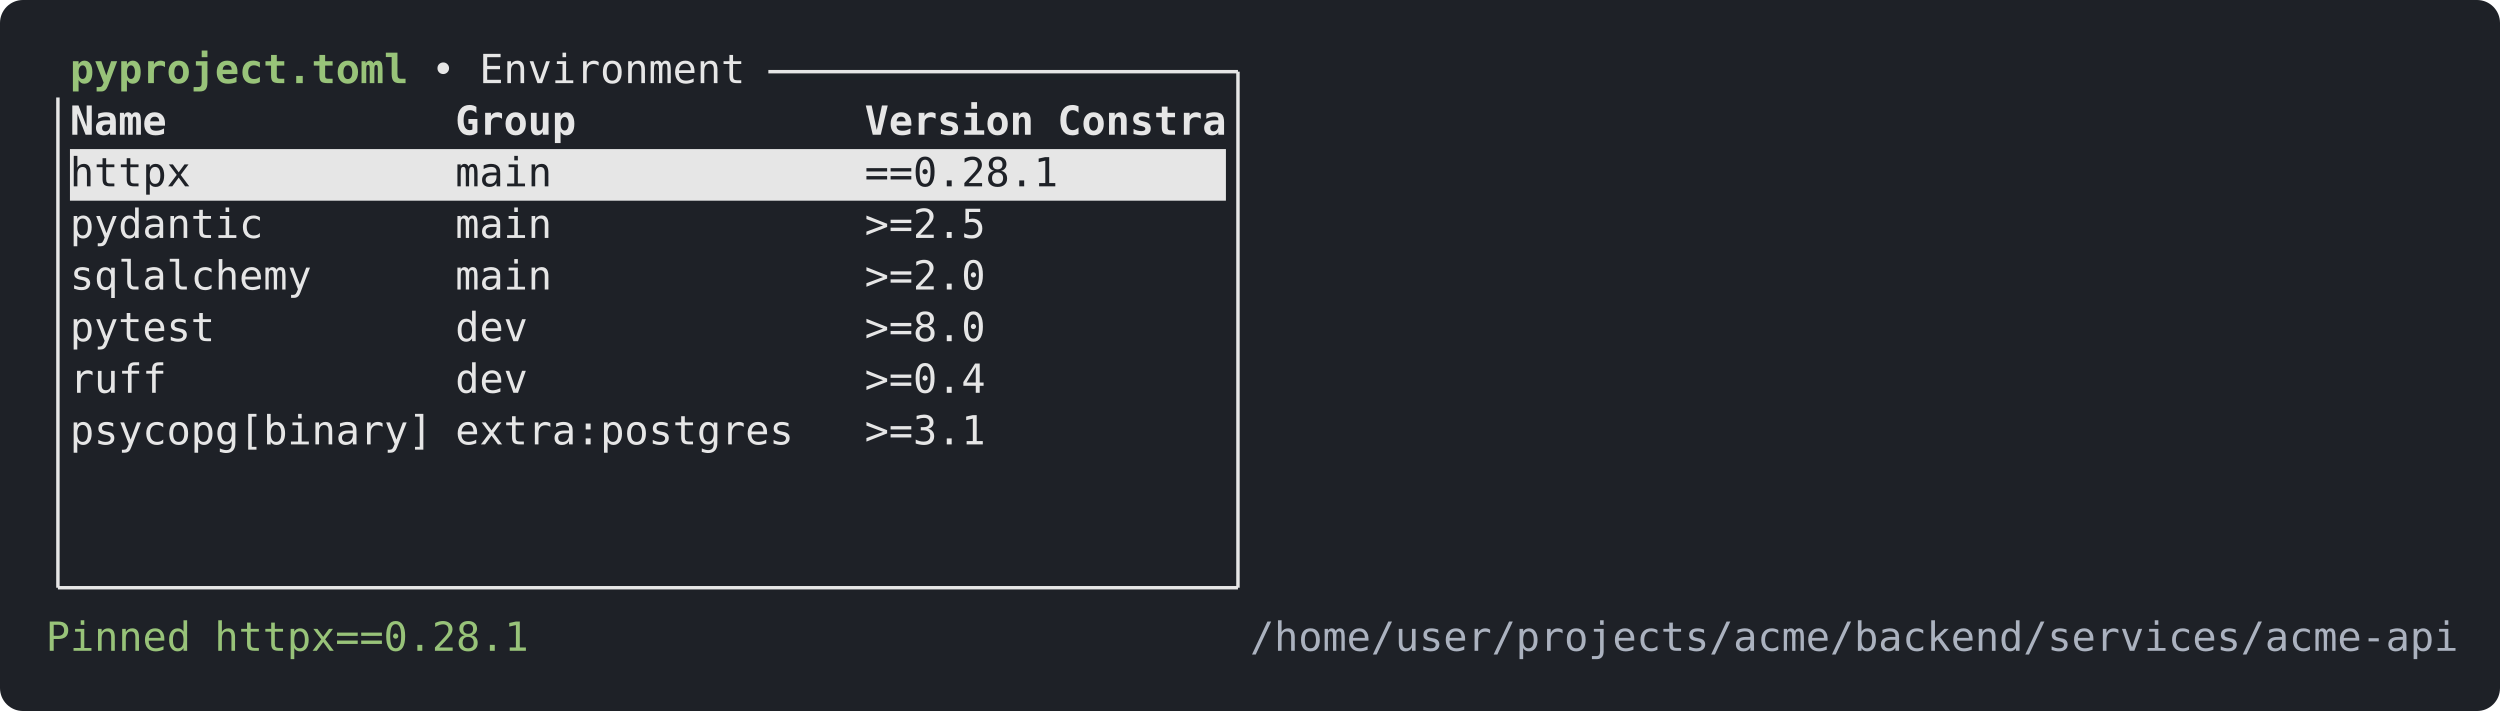
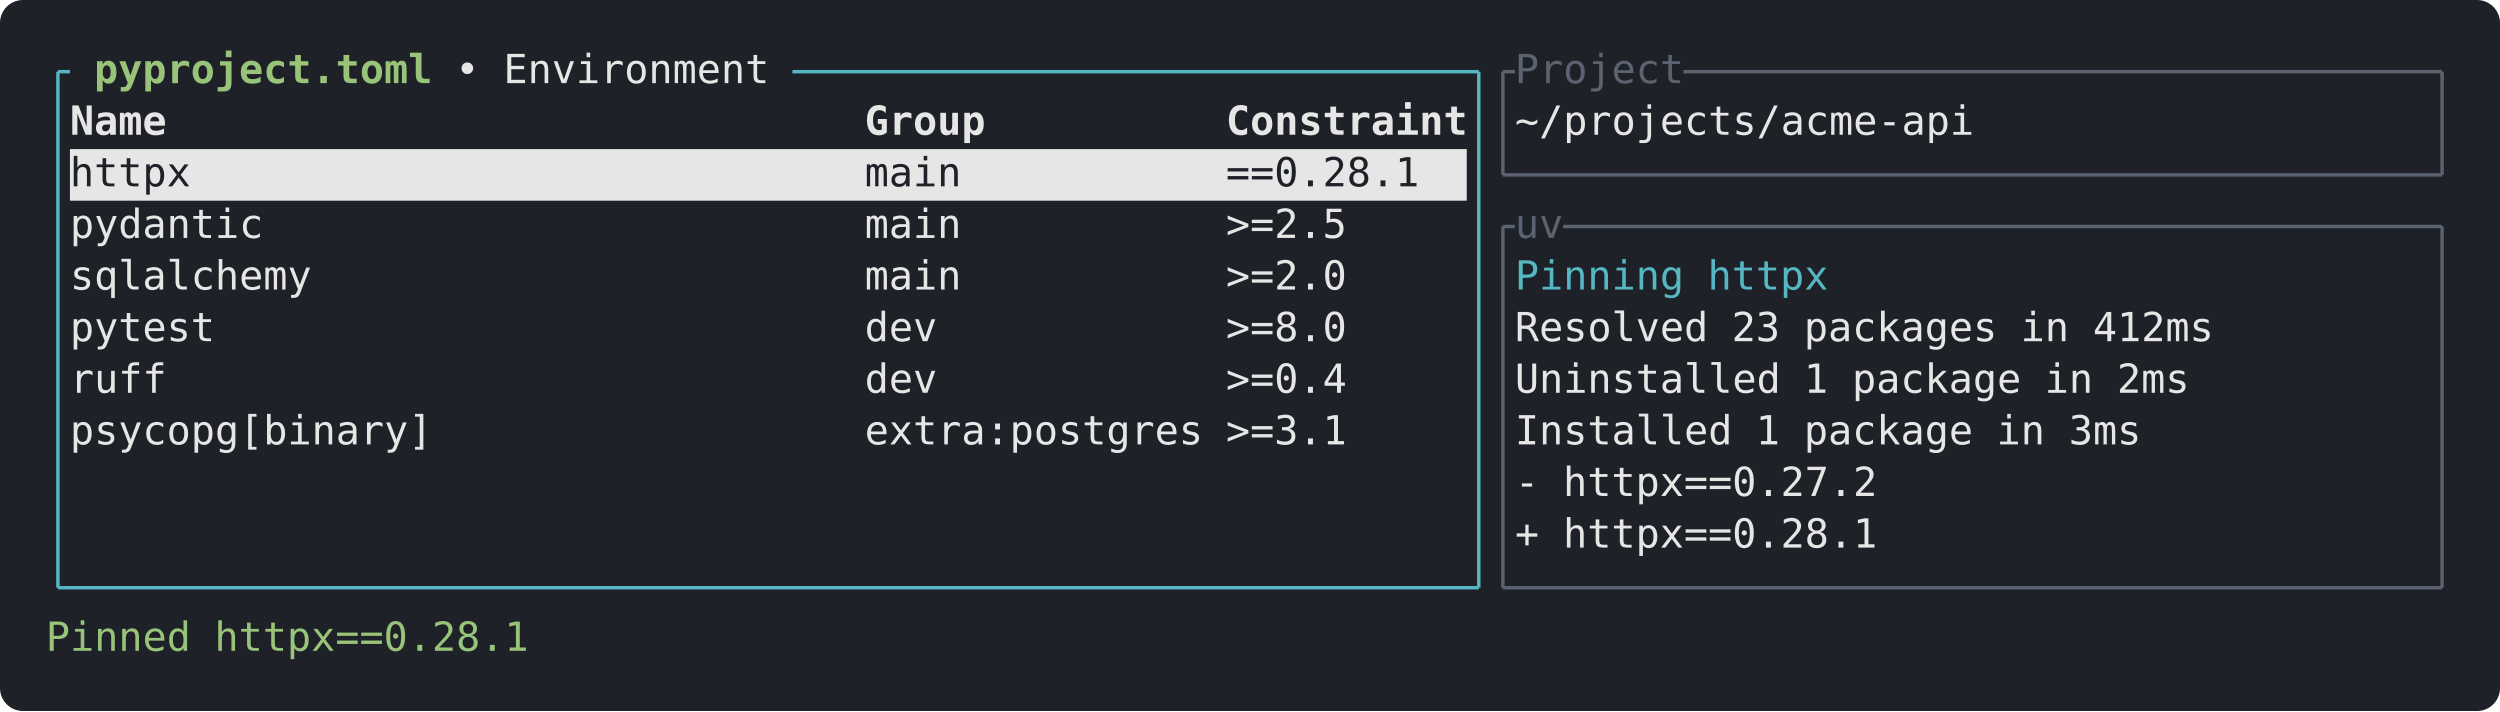
<svg xmlns="http://www.w3.org/2000/svg" width="872" height="248" viewBox="0 0 872 248" role="img" aria-labelledby="t">
  <rect width="872" height="248" rx="8" fill="#1e2127" />
  <g transform="translate(16 16)" font-family="ui-monospace, SFMono-Regular, Menlo, Consolas, 'DejaVu Sans Mono', monospace" font-size="14">
-     <text x="8.4" y="13" fill="#98c379" font-weight="700" textLength="117.6" lengthAdjust="spacingAndGlyphs">pyproject.toml</text>
-     <text x="134.4" y="13" fill="#e6e6e6" textLength="8.4" lengthAdjust="spacingAndGlyphs">•</text>
-     <text x="151.2" y="13" fill="#e6e6e6" textLength="92.4" lengthAdjust="spacingAndGlyphs">Environment</text>
+     <text x="16.8" y="13" fill="#98c379" font-weight="700" textLength="117.6" lengthAdjust="spacingAndGlyphs">pyproject.toml</text>
+     <text x="142.8" y="13" fill="#e6e6e6" textLength="8.4" lengthAdjust="spacingAndGlyphs">•</text>
+     <text x="159.6" y="13" fill="#e6e6e6" textLength="92.4" lengthAdjust="spacingAndGlyphs">Environment</text>
+     <text x="512.4" y="13" fill="#5c6370" textLength="58.8" lengthAdjust="spacingAndGlyphs">Project</text>
    <text x="8.4" y="31" fill="#e6e6e6" font-weight="700" textLength="33.6" lengthAdjust="spacingAndGlyphs">Name</text>
-     <text x="142.8" y="31" fill="#e6e6e6" font-weight="700" textLength="42" lengthAdjust="spacingAndGlyphs">Group</text>
-     <text x="285.6" y="31" fill="#e6e6e6" font-weight="700" textLength="58.8" lengthAdjust="spacingAndGlyphs">Version</text>
-     <text x="352.8" y="31" fill="#e6e6e6" font-weight="700" textLength="58.8" lengthAdjust="spacingAndGlyphs">Constra</text>
-     <rect x="8.4" y="36" width="403.2" height="18" fill="#e6e6e6" />
+     <text x="285.6" y="31" fill="#e6e6e6" font-weight="700" textLength="42" lengthAdjust="spacingAndGlyphs">Group</text>
+     <text x="411.6" y="31" fill="#e6e6e6" font-weight="700" textLength="84" lengthAdjust="spacingAndGlyphs">Constraint</text>
+     <text x="512.4" y="31" fill="#e6e6e6" textLength="159.6" lengthAdjust="spacingAndGlyphs">~/projects/acme-api</text>
+     <rect x="8.4" y="36" width="487.2" height="18" fill="#e6e6e6" />
    <text x="8.4" y="49" fill="#1e2127" textLength="42" lengthAdjust="spacingAndGlyphs">httpx</text>
-     <text x="142.8" y="49" fill="#1e2127" textLength="33.6" lengthAdjust="spacingAndGlyphs">main</text>
-     <text x="285.6" y="49" fill="#1e2127" textLength="67.2" lengthAdjust="spacingAndGlyphs">==0.28.1</text>
+     <text x="285.6" y="49" fill="#1e2127" textLength="33.6" lengthAdjust="spacingAndGlyphs">main</text>
+     <text x="411.6" y="49" fill="#1e2127" textLength="67.2" lengthAdjust="spacingAndGlyphs">==0.28.1</text>
    <text x="8.4" y="67" fill="#e6e6e6" textLength="67.2" lengthAdjust="spacingAndGlyphs">pydantic</text>
-     <text x="142.8" y="67" fill="#e6e6e6" textLength="33.6" lengthAdjust="spacingAndGlyphs">main</text>
-     <text x="285.6" y="67" fill="#e6e6e6" textLength="42" lengthAdjust="spacingAndGlyphs">&gt;=2.5</text>
+     <text x="285.6" y="67" fill="#e6e6e6" textLength="33.6" lengthAdjust="spacingAndGlyphs">main</text>
+     <text x="411.6" y="67" fill="#e6e6e6" textLength="42" lengthAdjust="spacingAndGlyphs">&gt;=2.5</text>
+     <text x="512.4" y="67" fill="#5c6370" textLength="16.8" lengthAdjust="spacingAndGlyphs">uv</text>
    <text x="8.4" y="85" fill="#e6e6e6" textLength="84" lengthAdjust="spacingAndGlyphs">sqlalchemy</text>
-     <text x="142.8" y="85" fill="#e6e6e6" textLength="33.6" lengthAdjust="spacingAndGlyphs">main</text>
-     <text x="285.6" y="85" fill="#e6e6e6" textLength="42" lengthAdjust="spacingAndGlyphs">&gt;=2.0</text>
+     <text x="285.6" y="85" fill="#e6e6e6" textLength="33.6" lengthAdjust="spacingAndGlyphs">main</text>
+     <text x="411.6" y="85" fill="#e6e6e6" textLength="42" lengthAdjust="spacingAndGlyphs">&gt;=2.0</text>
+     <text x="512.4" y="85" fill="#56b6c2" textLength="58.8" lengthAdjust="spacingAndGlyphs">Pinning</text>
+     <text x="579.6" y="85" fill="#56b6c2" textLength="42" lengthAdjust="spacingAndGlyphs">httpx</text>
    <text x="8.4" y="103" fill="#e6e6e6" textLength="50.4" lengthAdjust="spacingAndGlyphs">pytest</text>
-     <text x="142.8" y="103" fill="#e6e6e6" textLength="25.2" lengthAdjust="spacingAndGlyphs">dev</text>
-     <text x="285.6" y="103" fill="#e6e6e6" textLength="42" lengthAdjust="spacingAndGlyphs">&gt;=8.0</text>
+     <text x="285.6" y="103" fill="#e6e6e6" textLength="25.2" lengthAdjust="spacingAndGlyphs">dev</text>
+     <text x="411.6" y="103" fill="#e6e6e6" textLength="42" lengthAdjust="spacingAndGlyphs">&gt;=8.0</text>
+     <text x="512.4" y="103" fill="#e6e6e6" textLength="67.2" lengthAdjust="spacingAndGlyphs">Resolved</text>
+     <text x="588" y="103" fill="#e6e6e6" textLength="16.8" lengthAdjust="spacingAndGlyphs">23</text>
+     <text x="613.2" y="103" fill="#e6e6e6" textLength="67.2" lengthAdjust="spacingAndGlyphs">packages</text>
+     <text x="688.8" y="103" fill="#e6e6e6" textLength="16.8" lengthAdjust="spacingAndGlyphs">in</text>
+     <text x="714" y="103" fill="#e6e6e6" textLength="42" lengthAdjust="spacingAndGlyphs">412ms</text>
    <text x="8.4" y="121" fill="#e6e6e6" textLength="33.6" lengthAdjust="spacingAndGlyphs">ruff</text>
-     <text x="142.8" y="121" fill="#e6e6e6" textLength="25.2" lengthAdjust="spacingAndGlyphs">dev</text>
-     <text x="285.6" y="121" fill="#e6e6e6" textLength="42" lengthAdjust="spacingAndGlyphs">&gt;=0.4</text>
+     <text x="285.6" y="121" fill="#e6e6e6" textLength="25.2" lengthAdjust="spacingAndGlyphs">dev</text>
+     <text x="411.6" y="121" fill="#e6e6e6" textLength="42" lengthAdjust="spacingAndGlyphs">&gt;=0.4</text>
+     <text x="512.4" y="121" fill="#e6e6e6" textLength="92.4" lengthAdjust="spacingAndGlyphs">Uninstalled</text>
+     <text x="613.2" y="121" fill="#e6e6e6" textLength="8.4" lengthAdjust="spacingAndGlyphs">1</text>
+     <text x="630" y="121" fill="#e6e6e6" textLength="58.8" lengthAdjust="spacingAndGlyphs">package</text>
+     <text x="697.2" y="121" fill="#e6e6e6" textLength="16.8" lengthAdjust="spacingAndGlyphs">in</text>
+     <text x="722.4" y="121" fill="#e6e6e6" textLength="25.2" lengthAdjust="spacingAndGlyphs">2ms</text>
    <text x="8.4" y="139" fill="#e6e6e6" textLength="126" lengthAdjust="spacingAndGlyphs">psycopg[binary]</text>
-     <text x="142.8" y="139" fill="#e6e6e6" textLength="117.6" lengthAdjust="spacingAndGlyphs">extra:postgres</text>
-     <text x="285.6" y="139" fill="#e6e6e6" textLength="42" lengthAdjust="spacingAndGlyphs">&gt;=3.1</text>
+     <text x="285.6" y="139" fill="#e6e6e6" textLength="117.6" lengthAdjust="spacingAndGlyphs">extra:postgres</text>
+     <text x="411.6" y="139" fill="#e6e6e6" textLength="42" lengthAdjust="spacingAndGlyphs">&gt;=3.1</text>
+     <text x="512.4" y="139" fill="#e6e6e6" textLength="75.6" lengthAdjust="spacingAndGlyphs">Installed</text>
+     <text x="596.4" y="139" fill="#e6e6e6" textLength="8.4" lengthAdjust="spacingAndGlyphs">1</text>
+     <text x="613.2" y="139" fill="#e6e6e6" textLength="58.8" lengthAdjust="spacingAndGlyphs">package</text>
+     <text x="680.4" y="139" fill="#e6e6e6" textLength="16.8" lengthAdjust="spacingAndGlyphs">in</text>
+     <text x="705.6" y="139" fill="#e6e6e6" textLength="25.2" lengthAdjust="spacingAndGlyphs">3ms</text>
+     <text x="512.4" y="157" fill="#e6e6e6" textLength="8.4" lengthAdjust="spacingAndGlyphs">-</text>
+     <text x="529.2" y="157" fill="#e6e6e6" textLength="109.2" lengthAdjust="spacingAndGlyphs">httpx==0.27.2</text>
+     <text x="512.4" y="175" fill="#e6e6e6" textLength="8.4" lengthAdjust="spacingAndGlyphs">+</text>
+     <text x="529.2" y="175" fill="#e6e6e6" textLength="109.2" lengthAdjust="spacingAndGlyphs">httpx==0.28.1</text>
    <text x="0" y="211" fill="#98c379" textLength="50.4" lengthAdjust="spacingAndGlyphs">Pinned</text>
    <text x="58.8" y="211" fill="#98c379" textLength="109.2" lengthAdjust="spacingAndGlyphs">httpx==0.28.1</text>
-     <text x="420" y="211" fill="#abb2bf" textLength="420" lengthAdjust="spacingAndGlyphs">/home/user/projects/acme/backend/services/acme-api</text>
-     <path d="M256.2 9L252 9M256.2 9L260.4 9M264.6 9L260.4 9M264.6 9L268.8 9M273 9L268.8 9M273 9L277.2 9M281.4 9L277.2 9M281.4 9L285.6 9M289.8 9L285.6 9M289.8 9L294 9M298.2 9L294 9M298.2 9L302.4 9M306.6 9L302.4 9M306.6 9L310.8 9M315 9L310.8 9M315 9L319.2 9M323.4 9L319.2 9M323.4 9L327.6 9M331.8 9L327.6 9M331.8 9L336 9M340.2 9L336 9M340.2 9L344.4 9M348.6 9L344.4 9M348.6 9L352.8 9M357 9L352.8 9M357 9L361.2 9M365.4 9L361.2 9M365.4 9L369.6 9M373.8 9L369.6 9M373.8 9L378 9M382.2 9L378 9M382.2 9L386.4 9M390.6 9L386.4 9M390.6 9L394.8 9M399 9L394.8 9M399 9L403.2 9M407.4 9L403.2 9M407.4 9L411.6 9M415.8 9L411.6 9M415.8 9L415.8 18M4.2 27L4.2 18M4.2 27L4.2 36M415.8 27L415.8 18M415.8 27L415.8 36M4.2 45L4.2 36M4.2 45L4.2 54M415.8 45L415.8 36M415.8 45L415.8 54M4.2 63L4.2 54M4.2 63L4.2 72M415.8 63L415.8 54M415.8 63L415.8 72M4.2 81L4.2 72M4.2 81L4.2 90M415.8 81L415.8 72M415.8 81L415.8 90M4.2 99L4.2 90M4.2 99L4.2 108M415.8 99L415.8 90M415.8 99L415.8 108M4.2 117L4.2 108M4.2 117L4.2 126M415.8 117L415.8 108M415.8 117L415.8 126M4.2 135L4.2 126M4.2 135L4.2 144M415.8 135L415.8 126M415.8 135L415.8 144M4.2 153L4.2 144M4.2 153L4.2 162M415.8 153L415.8 144M415.8 153L415.8 162M4.2 171L4.2 162M4.2 171L4.2 180M415.8 171L415.8 162M415.8 171L415.8 180M4.2 189L8.4 189M4.2 189L4.2 180M12.6 189L8.4 189M12.6 189L16.8 189M21 189L16.8 189M21 189L25.2 189M29.4 189L25.2 189M29.4 189L33.6 189M37.8 189L33.6 189M37.8 189L42 189M46.2 189L42 189M46.2 189L50.4 189M54.6 189L50.4 189M54.6 189L58.8 189M63 189L58.8 189M63 189L67.2 189M71.4 189L67.2 189M71.4 189L75.6 189M79.8 189L75.6 189M79.8 189L84 189M88.2 189L84 189M88.2 189L92.4 189M96.6 189L92.4 189M96.6 189L100.8 189M105 189L100.8 189M105 189L109.2 189M113.4 189L109.2 189M113.4 189L117.6 189M121.8 189L117.6 189M121.8 189L126 189M130.2 189L126 189M130.2 189L134.4 189M138.6 189L134.4 189M138.6 189L142.8 189M147 189L142.8 189M147 189L151.2 189M155.4 189L151.2 189M155.4 189L159.6 189M163.8 189L159.6 189M163.8 189L168 189M172.2 189L168 189M172.2 189L176.4 189M180.6 189L176.4 189M180.6 189L184.8 189M189 189L184.8 189M189 189L193.2 189M197.4 189L193.2 189M197.4 189L201.6 189M205.8 189L201.6 189M205.8 189L210 189M214.2 189L210 189M214.2 189L218.4 189M222.6 189L218.4 189M222.6 189L226.8 189M231 189L226.8 189M231 189L235.2 189M239.4 189L235.2 189M239.4 189L243.6 189M247.8 189L243.6 189M247.8 189L252 189M256.2 189L252 189M256.2 189L260.4 189M264.6 189L260.4 189M264.6 189L268.8 189M273 189L268.8 189M273 189L277.2 189M281.4 189L277.2 189M281.4 189L285.6 189M289.8 189L285.6 189M289.8 189L294 189M298.2 189L294 189M298.2 189L302.4 189M306.6 189L302.4 189M306.6 189L310.8 189M315 189L310.8 189M315 189L319.2 189M323.4 189L319.2 189M323.4 189L327.6 189M331.8 189L327.6 189M331.8 189L336 189M340.2 189L336 189M340.2 189L344.4 189M348.6 189L344.4 189M348.6 189L352.8 189M357 189L352.8 189M357 189L361.2 189M365.4 189L361.2 189M365.4 189L369.6 189M373.8 189L369.6 189M373.8 189L378 189M382.2 189L378 189M382.2 189L386.4 189M390.6 189L386.4 189M390.6 189L394.8 189M399 189L394.8 189M399 189L403.2 189M407.4 189L403.2 189M407.4 189L411.6 189M415.8 189L411.6 189M415.8 189L415.8 180" stroke="#e6e6e6" stroke-width="1.2" fill="none" />
+     <path d="M4.2 9L8.4 9M4.2 9L4.2 18M264.6 9L260.4 9M264.6 9L268.8 9M273 9L268.8 9M273 9L277.2 9M281.4 9L277.2 9M281.4 9L285.6 9M289.8 9L285.6 9M289.8 9L294 9M298.2 9L294 9M298.2 9L302.4 9M306.6 9L302.4 9M306.6 9L310.8 9M315 9L310.8 9M315 9L319.2 9M323.4 9L319.2 9M323.4 9L327.6 9M331.8 9L327.6 9M331.8 9L336 9M340.2 9L336 9M340.2 9L344.4 9M348.6 9L344.4 9M348.6 9L352.8 9M357 9L352.8 9M357 9L361.2 9M365.4 9L361.2 9M365.4 9L369.6 9M373.8 9L369.6 9M373.8 9L378 9M382.2 9L378 9M382.2 9L386.4 9M390.6 9L386.4 9M390.6 9L394.8 9M399 9L394.8 9M399 9L403.2 9M407.4 9L403.2 9M407.4 9L411.6 9M415.8 9L411.6 9M415.8 9L420 9M424.2 9L420 9M424.2 9L428.4 9M432.6 9L428.4 9M432.6 9L436.8 9M441 9L436.8 9M441 9L445.2 9M449.4 9L445.2 9M449.4 9L453.6 9M457.8 9L453.6 9M457.8 9L462 9M466.2 9L462 9M466.2 9L470.4 9M474.6 9L470.4 9M474.6 9L478.8 9M483 9L478.8 9M483 9L487.2 9M491.4 9L487.2 9M491.4 9L495.6 9M499.8 9L495.6 9M499.8 9L499.8 18M4.2 27L4.2 18M4.2 27L4.2 36M499.8 27L499.8 18M499.8 27L499.8 36M4.2 45L4.2 36M4.2 45L4.2 54M499.8 45L499.8 36M499.8 45L499.8 54M4.2 63L4.2 54M4.2 63L4.2 72M499.8 63L499.8 54M499.8 63L499.8 72M4.2 81L4.2 72M4.2 81L4.2 90M499.8 81L499.8 72M499.8 81L499.8 90M4.2 99L4.2 90M4.2 99L4.2 108M499.8 99L499.8 90M499.8 99L499.8 108M4.2 117L4.2 108M4.2 117L4.2 126M499.8 117L499.8 108M499.8 117L499.8 126M4.2 135L4.2 126M4.2 135L4.2 144M499.8 135L499.8 126M499.8 135L499.8 144M4.2 153L4.2 144M4.2 153L4.2 162M499.8 153L499.8 144M499.8 153L499.8 162M4.2 171L4.2 162M4.2 171L4.2 180M499.8 171L499.8 162M499.8 171L499.8 180M4.2 189L8.4 189M4.2 189L4.2 180M12.6 189L8.4 189M12.6 189L16.8 189M21 189L16.8 189M21 189L25.2 189M29.4 189L25.2 189M29.4 189L33.6 189M37.8 189L33.6 189M37.8 189L42 189M46.2 189L42 189M46.2 189L50.4 189M54.6 189L50.4 189M54.6 189L58.8 189M63 189L58.8 189M63 189L67.2 189M71.4 189L67.2 189M71.4 189L75.6 189M79.8 189L75.6 189M79.8 189L84 189M88.2 189L84 189M88.2 189L92.4 189M96.6 189L92.4 189M96.6 189L100.8 189M105 189L100.8 189M105 189L109.2 189M113.4 189L109.2 189M113.4 189L117.6 189M121.8 189L117.6 189M121.8 189L126 189M130.2 189L126 189M130.2 189L134.4 189M138.6 189L134.4 189M138.6 189L142.8 189M147 189L142.8 189M147 189L151.2 189M155.4 189L151.2 189M155.4 189L159.6 189M163.8 189L159.6 189M163.8 189L168 189M172.2 189L168 189M172.2 189L176.4 189M180.6 189L176.4 189M180.6 189L184.8 189M189 189L184.8 189M189 189L193.2 189M197.4 189L193.2 189M197.4 189L201.6 189M205.8 189L201.6 189M205.8 189L210 189M214.2 189L210 189M214.2 189L218.4 189M222.6 189L218.4 189M222.6 189L226.8 189M231 189L226.8 189M231 189L235.2 189M239.4 189L235.2 189M239.4 189L243.6 189M247.8 189L243.6 189M247.8 189L252 189M256.2 189L252 189M256.2 189L260.4 189M264.6 189L260.4 189M264.6 189L268.8 189M273 189L268.8 189M273 189L277.2 189M281.4 189L277.2 189M281.4 189L285.6 189M289.8 189L285.6 189M289.8 189L294 189M298.2 189L294 189M298.2 189L302.4 189M306.6 189L302.4 189M306.6 189L310.8 189M315 189L310.8 189M315 189L319.2 189M323.4 189L319.2 189M323.4 189L327.6 189M331.8 189L327.6 189M331.8 189L336 189M340.2 189L336 189M340.2 189L344.4 189M348.6 189L344.4 189M348.6 189L352.8 189M357 189L352.8 189M357 189L361.2 189M365.4 189L361.2 189M365.4 189L369.6 189M373.8 189L369.6 189M373.8 189L378 189M382.2 189L378 189M382.2 189L386.4 189M390.6 189L386.4 189M390.6 189L394.8 189M399 189L394.8 189M399 189L403.2 189M407.4 189L403.2 189M407.4 189L411.6 189M415.8 189L411.6 189M415.8 189L420 189M424.2 189L420 189M424.2 189L428.4 189M432.6 189L428.4 189M432.6 189L436.8 189M441 189L436.8 189M441 189L445.2 189M449.4 189L445.2 189M449.4 189L453.6 189M457.8 189L453.6 189M457.8 189L462 189M466.2 189L462 189M466.2 189L470.4 189M474.6 189L470.4 189M474.6 189L478.8 189M483 189L478.8 189M483 189L487.2 189M491.4 189L487.2 189M491.4 189L495.6 189M499.8 189L495.6 189M499.8 189L499.8 180" stroke="#56b6c2" stroke-width="1.2" fill="none" />
+     <path d="M508.2 9L512.4 9M508.2 9L508.2 18M575.4 9L571.2 9M575.4 9L579.6 9M583.8 9L579.6 9M583.8 9L588 9M592.2 9L588 9M592.2 9L596.4 9M600.6 9L596.4 9M600.6 9L604.8 9M609 9L604.8 9M609 9L613.2 9M617.4 9L613.2 9M617.4 9L621.6 9M625.8 9L621.6 9M625.8 9L630 9M634.2 9L630 9M634.2 9L638.4 9M642.6 9L638.4 9M642.6 9L646.8 9M651 9L646.8 9M651 9L655.2 9M659.4 9L655.2 9M659.4 9L663.6 9M667.8 9L663.6 9M667.8 9L672 9M676.2 9L672 9M676.2 9L680.4 9M684.6 9L680.4 9M684.6 9L688.8 9M693 9L688.8 9M693 9L697.2 9M701.4 9L697.2 9M701.4 9L705.6 9M709.8 9L705.6 9M709.8 9L714 9M718.2 9L714 9M718.2 9L722.4 9M726.6 9L722.4 9M726.6 9L730.8 9M735 9L730.8 9M735 9L739.2 9M743.4 9L739.2 9M743.4 9L747.6 9M751.8 9L747.6 9M751.8 9L756 9M760.2 9L756 9M760.2 9L764.4 9M768.6 9L764.4 9M768.6 9L772.8 9M777 9L772.8 9M777 9L781.2 9M785.4 9L781.2 9M785.4 9L789.6 9M793.8 9L789.6 9M793.8 9L798 9M802.2 9L798 9M802.2 9L806.4 9M810.6 9L806.4 9M810.6 9L814.8 9M819 9L814.8 9M819 9L823.2 9M827.4 9L823.2 9M827.4 9L831.6 9M835.8 9L831.6 9M835.8 9L835.8 18M508.2 27L508.2 18M508.2 27L508.2 36M835.8 27L835.8 18M835.8 27L835.8 36M508.2 45L512.4 45M508.2 45L508.2 36M516.6 45L512.4 45M516.6 45L520.8 45M525 45L520.8 45M525 45L529.2 45M533.4 45L529.2 45M533.4 45L537.6 45M541.8 45L537.6 45M541.8 45L546 45M550.2 45L546 45M550.2 45L554.4 45M558.6 45L554.4 45M558.6 45L562.8 45M567 45L562.8 45M567 45L571.2 45M575.4 45L571.2 45M575.4 45L579.6 45M583.8 45L579.6 45M583.8 45L588 45M592.2 45L588 45M592.2 45L596.4 45M600.6 45L596.4 45M600.6 45L604.8 45M609 45L604.8 45M609 45L613.2 45M617.4 45L613.2 45M617.4 45L621.6 45M625.8 45L621.6 45M625.8 45L630 45M634.2 45L630 45M634.2 45L638.4 45M642.6 45L638.4 45M642.6 45L646.8 45M651 45L646.8 45M651 45L655.2 45M659.4 45L655.2 45M659.4 45L663.6 45M667.8 45L663.6 45M667.8 45L672 45M676.2 45L672 45M676.2 45L680.4 45M684.6 45L680.4 45M684.6 45L688.8 45M693 45L688.8 45M693 45L697.2 45M701.4 45L697.2 45M701.4 45L705.6 45M709.8 45L705.6 45M709.8 45L714 45M718.2 45L714 45M718.2 45L722.4 45M726.6 45L722.4 45M726.6 45L730.8 45M735 45L730.8 45M735 45L739.2 45M743.4 45L739.2 45M743.4 45L747.6 45M751.8 45L747.6 45M751.8 45L756 45M760.2 45L756 45M760.2 45L764.4 45M768.6 45L764.4 45M768.6 45L772.8 45M777 45L772.8 45M777 45L781.2 45M785.4 45L781.2 45M785.4 45L789.6 45M793.8 45L789.6 45M793.8 45L798 45M802.2 45L798 45M802.2 45L806.4 45M810.6 45L806.4 45M810.6 45L814.8 45M819 45L814.8 45M819 45L823.2 45M827.4 45L823.2 45M827.4 45L831.6 45M835.8 45L831.6 45M835.8 45L835.8 36M508.2 63L512.4 63M508.2 63L508.2 72M533.4 63L529.2 63M533.4 63L537.6 63M541.8 63L537.6 63M541.8 63L546 63M550.2 63L546 63M550.2 63L554.4 63M558.6 63L554.4 63M558.6 63L562.8 63M567 63L562.8 63M567 63L571.2 63M575.4 63L571.2 63M575.4 63L579.6 63M583.8 63L579.6 63M583.8 63L588 63M592.2 63L588 63M592.2 63L596.4 63M600.6 63L596.4 63M600.6 63L604.8 63M609 63L604.8 63M609 63L613.2 63M617.4 63L613.2 63M617.4 63L621.6 63M625.8 63L621.6 63M625.8 63L630 63M634.2 63L630 63M634.2 63L638.4 63M642.6 63L638.4 63M642.6 63L646.8 63M651 63L646.8 63M651 63L655.2 63M659.4 63L655.2 63M659.4 63L663.6 63M667.8 63L663.6 63M667.8 63L672 63M676.2 63L672 63M676.2 63L680.4 63M684.6 63L680.4 63M684.6 63L688.8 63M693 63L688.8 63M693 63L697.2 63M701.4 63L697.2 63M701.4 63L705.6 63M709.8 63L705.6 63M709.8 63L714 63M718.2 63L714 63M718.2 63L722.4 63M726.6 63L722.4 63M726.6 63L730.8 63M735 63L730.8 63M735 63L739.2 63M743.4 63L739.2 63M743.4 63L747.6 63M751.8 63L747.6 63M751.8 63L756 63M760.2 63L756 63M760.2 63L764.4 63M768.6 63L764.4 63M768.6 63L772.8 63M777 63L772.8 63M777 63L781.2 63M785.4 63L781.2 63M785.4 63L789.6 63M793.8 63L789.6 63M793.8 63L798 63M802.2 63L798 63M802.2 63L806.4 63M810.6 63L806.4 63M810.6 63L814.8 63M819 63L814.8 63M819 63L823.2 63M827.4 63L823.2 63M827.4 63L831.6 63M835.8 63L831.6 63M835.8 63L835.8 72M508.2 81L508.2 72M508.2 81L508.2 90M835.8 81L835.8 72M835.8 81L835.8 90M508.2 99L508.2 90M508.2 99L508.2 108M835.8 99L835.8 90M835.8 99L835.8 108M508.2 117L508.2 108M508.2 117L508.2 126M835.8 117L835.8 108M835.8 117L835.8 126M508.2 135L508.2 126M508.2 135L508.2 144M835.8 135L835.8 126M835.8 135L835.8 144M508.2 153L508.2 144M508.2 153L508.2 162M835.8 153L835.8 144M835.8 153L835.8 162M508.2 171L508.2 162M508.2 171L508.2 180M835.8 171L835.8 162M835.8 171L835.8 180M508.2 189L512.4 189M508.2 189L508.2 180M516.6 189L512.4 189M516.6 189L520.8 189M525 189L520.8 189M525 189L529.2 189M533.4 189L529.2 189M533.4 189L537.6 189M541.8 189L537.6 189M541.8 189L546 189M550.2 189L546 189M550.2 189L554.4 189M558.6 189L554.4 189M558.6 189L562.8 189M567 189L562.8 189M567 189L571.2 189M575.4 189L571.2 189M575.4 189L579.6 189M583.8 189L579.6 189M583.8 189L588 189M592.2 189L588 189M592.2 189L596.4 189M600.6 189L596.4 189M600.6 189L604.8 189M609 189L604.8 189M609 189L613.2 189M617.4 189L613.2 189M617.4 189L621.6 189M625.8 189L621.6 189M625.8 189L630 189M634.2 189L630 189M634.2 189L638.4 189M642.6 189L638.4 189M642.6 189L646.8 189M651 189L646.8 189M651 189L655.2 189M659.4 189L655.2 189M659.4 189L663.6 189M667.8 189L663.6 189M667.8 189L672 189M676.2 189L672 189M676.2 189L680.4 189M684.6 189L680.4 189M684.6 189L688.8 189M693 189L688.8 189M693 189L697.2 189M701.4 189L697.2 189M701.4 189L705.6 189M709.8 189L705.6 189M709.8 189L714 189M718.2 189L714 189M718.2 189L722.4 189M726.6 189L722.4 189M726.6 189L730.8 189M735 189L730.8 189M735 189L739.2 189M743.4 189L739.2 189M743.4 189L747.6 189M751.8 189L747.6 189M751.8 189L756 189M760.2 189L756 189M760.2 189L764.4 189M768.6 189L764.4 189M768.6 189L772.8 189M777 189L772.8 189M777 189L781.2 189M785.4 189L781.2 189M785.4 189L789.6 189M793.8 189L789.6 189M793.8 189L798 189M802.2 189L798 189M802.2 189L806.4 189M810.6 189L806.4 189M810.6 189L814.8 189M819 189L814.8 189M819 189L823.2 189M827.4 189L823.2 189M827.4 189L831.6 189M835.8 189L831.6 189M835.8 189L835.8 180" stroke="#5c6370" stroke-width="1.2" fill="none" />
  </g>
</svg>
